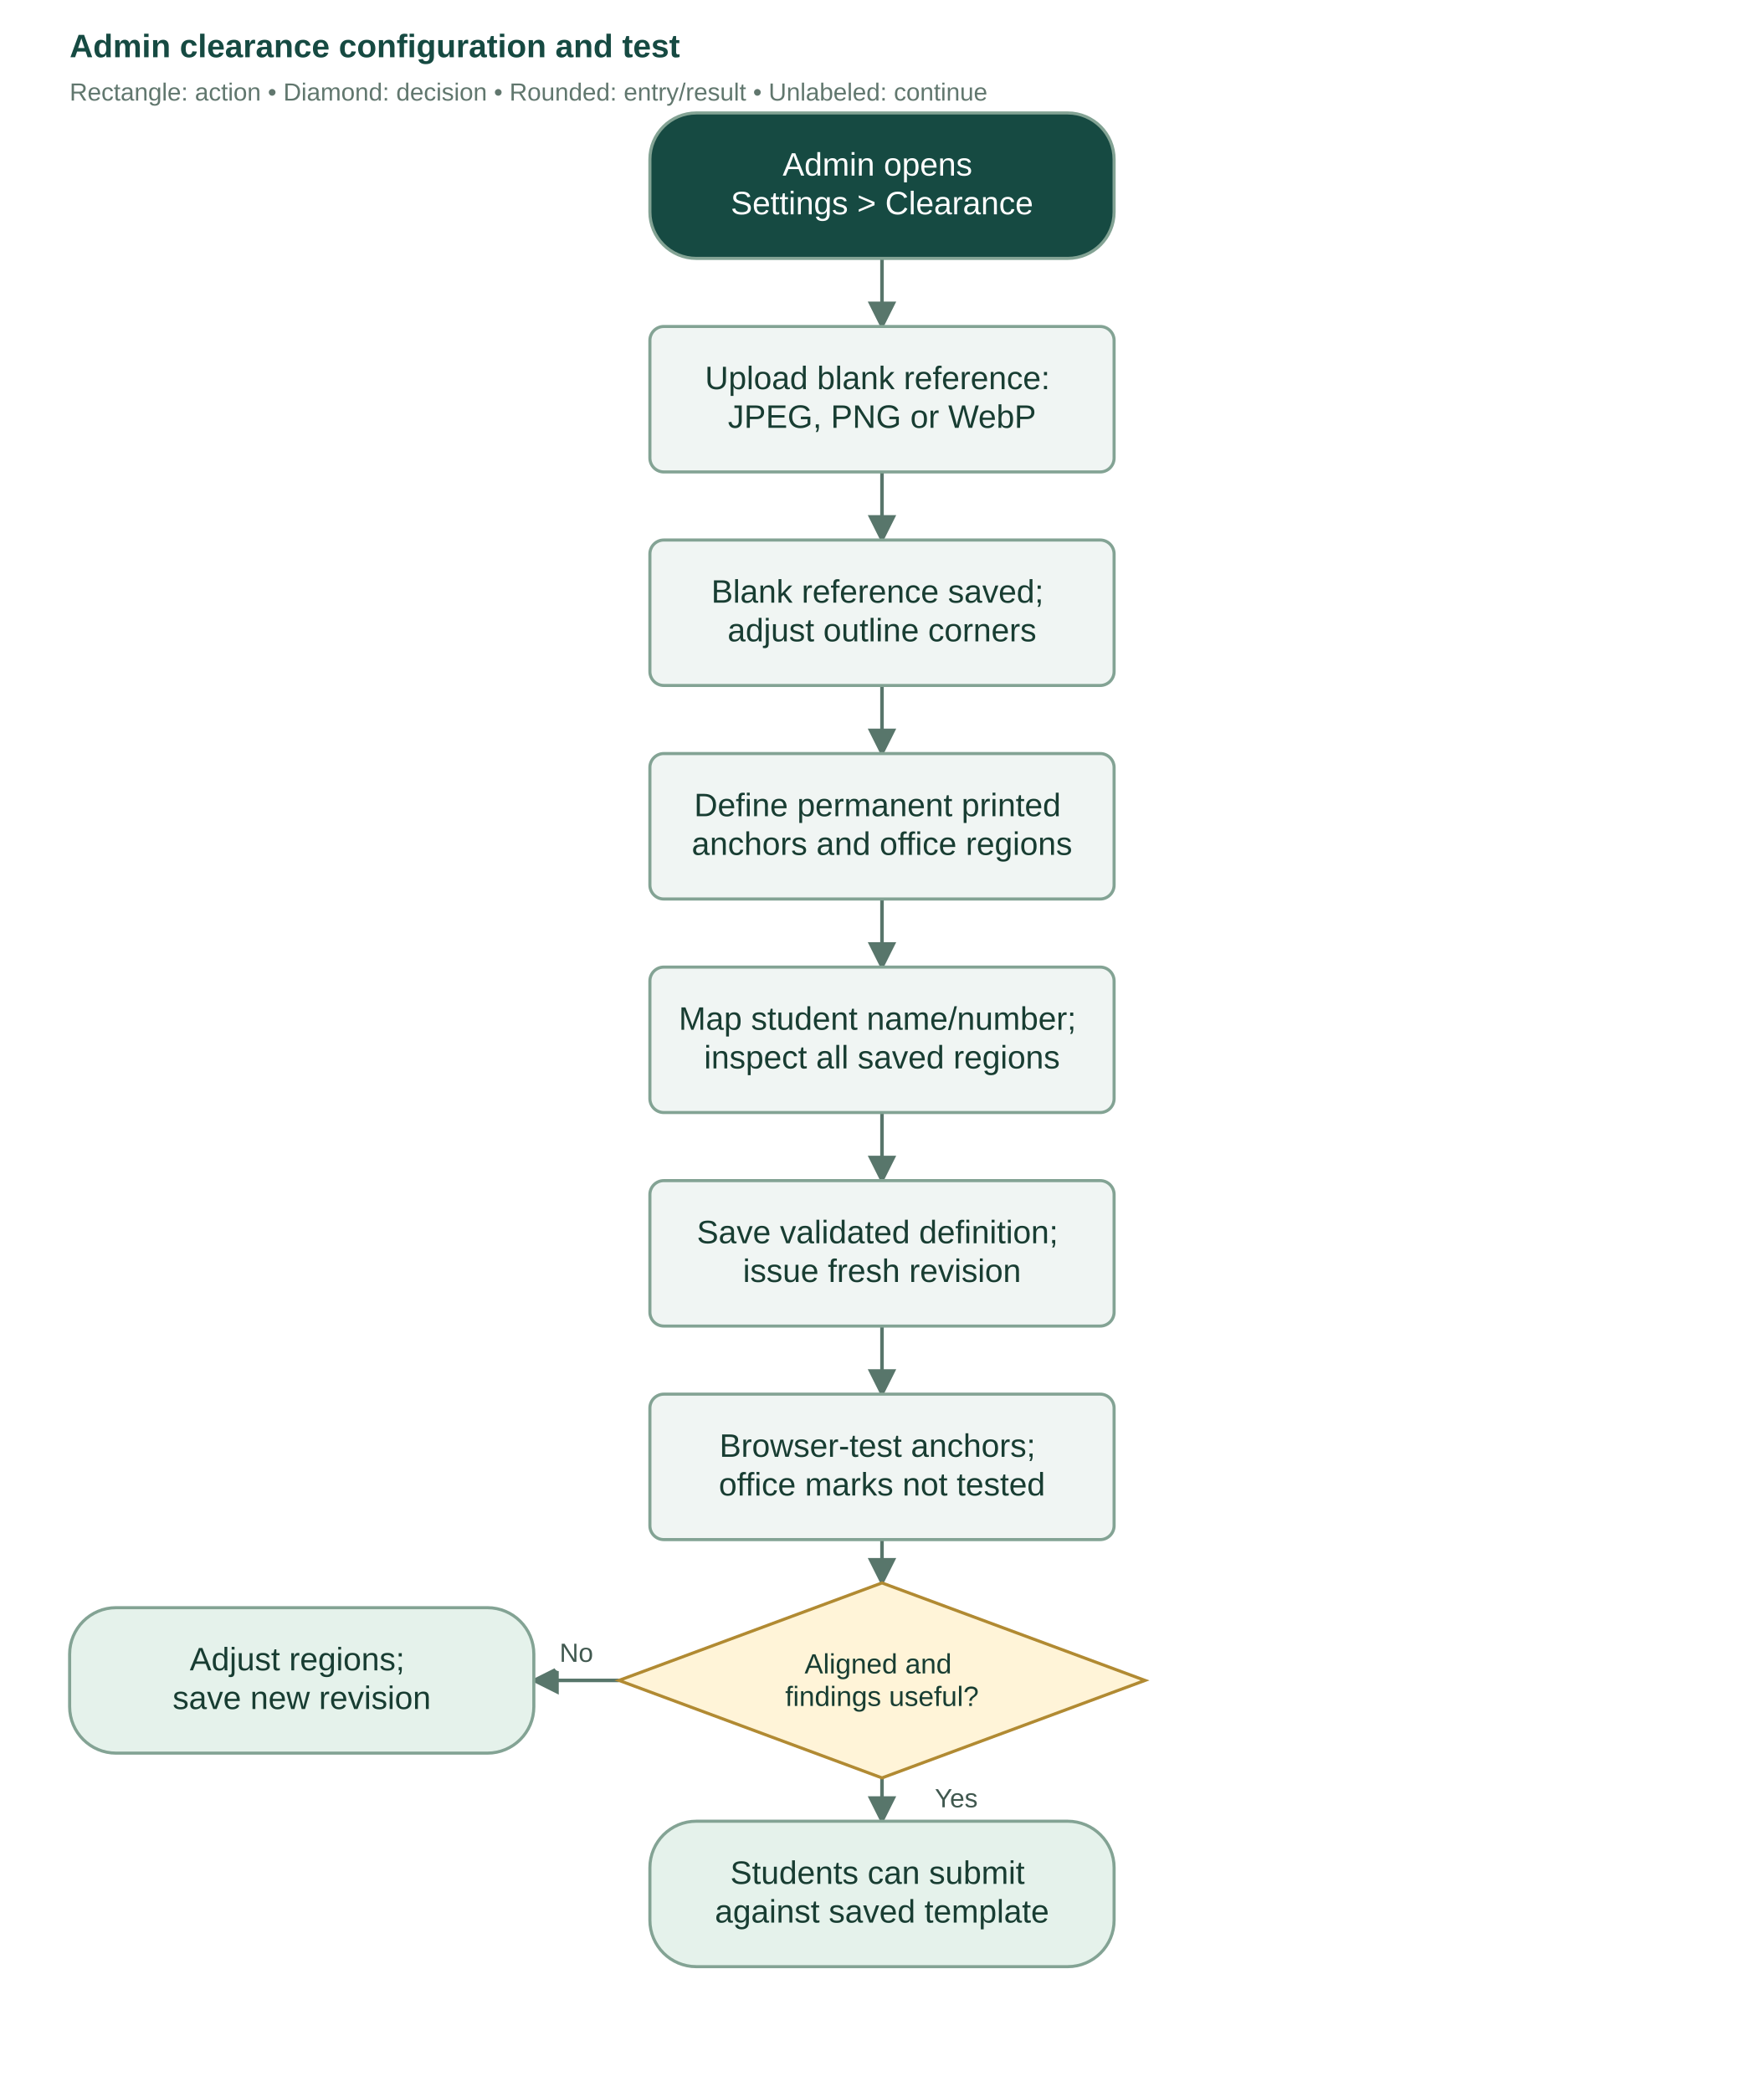
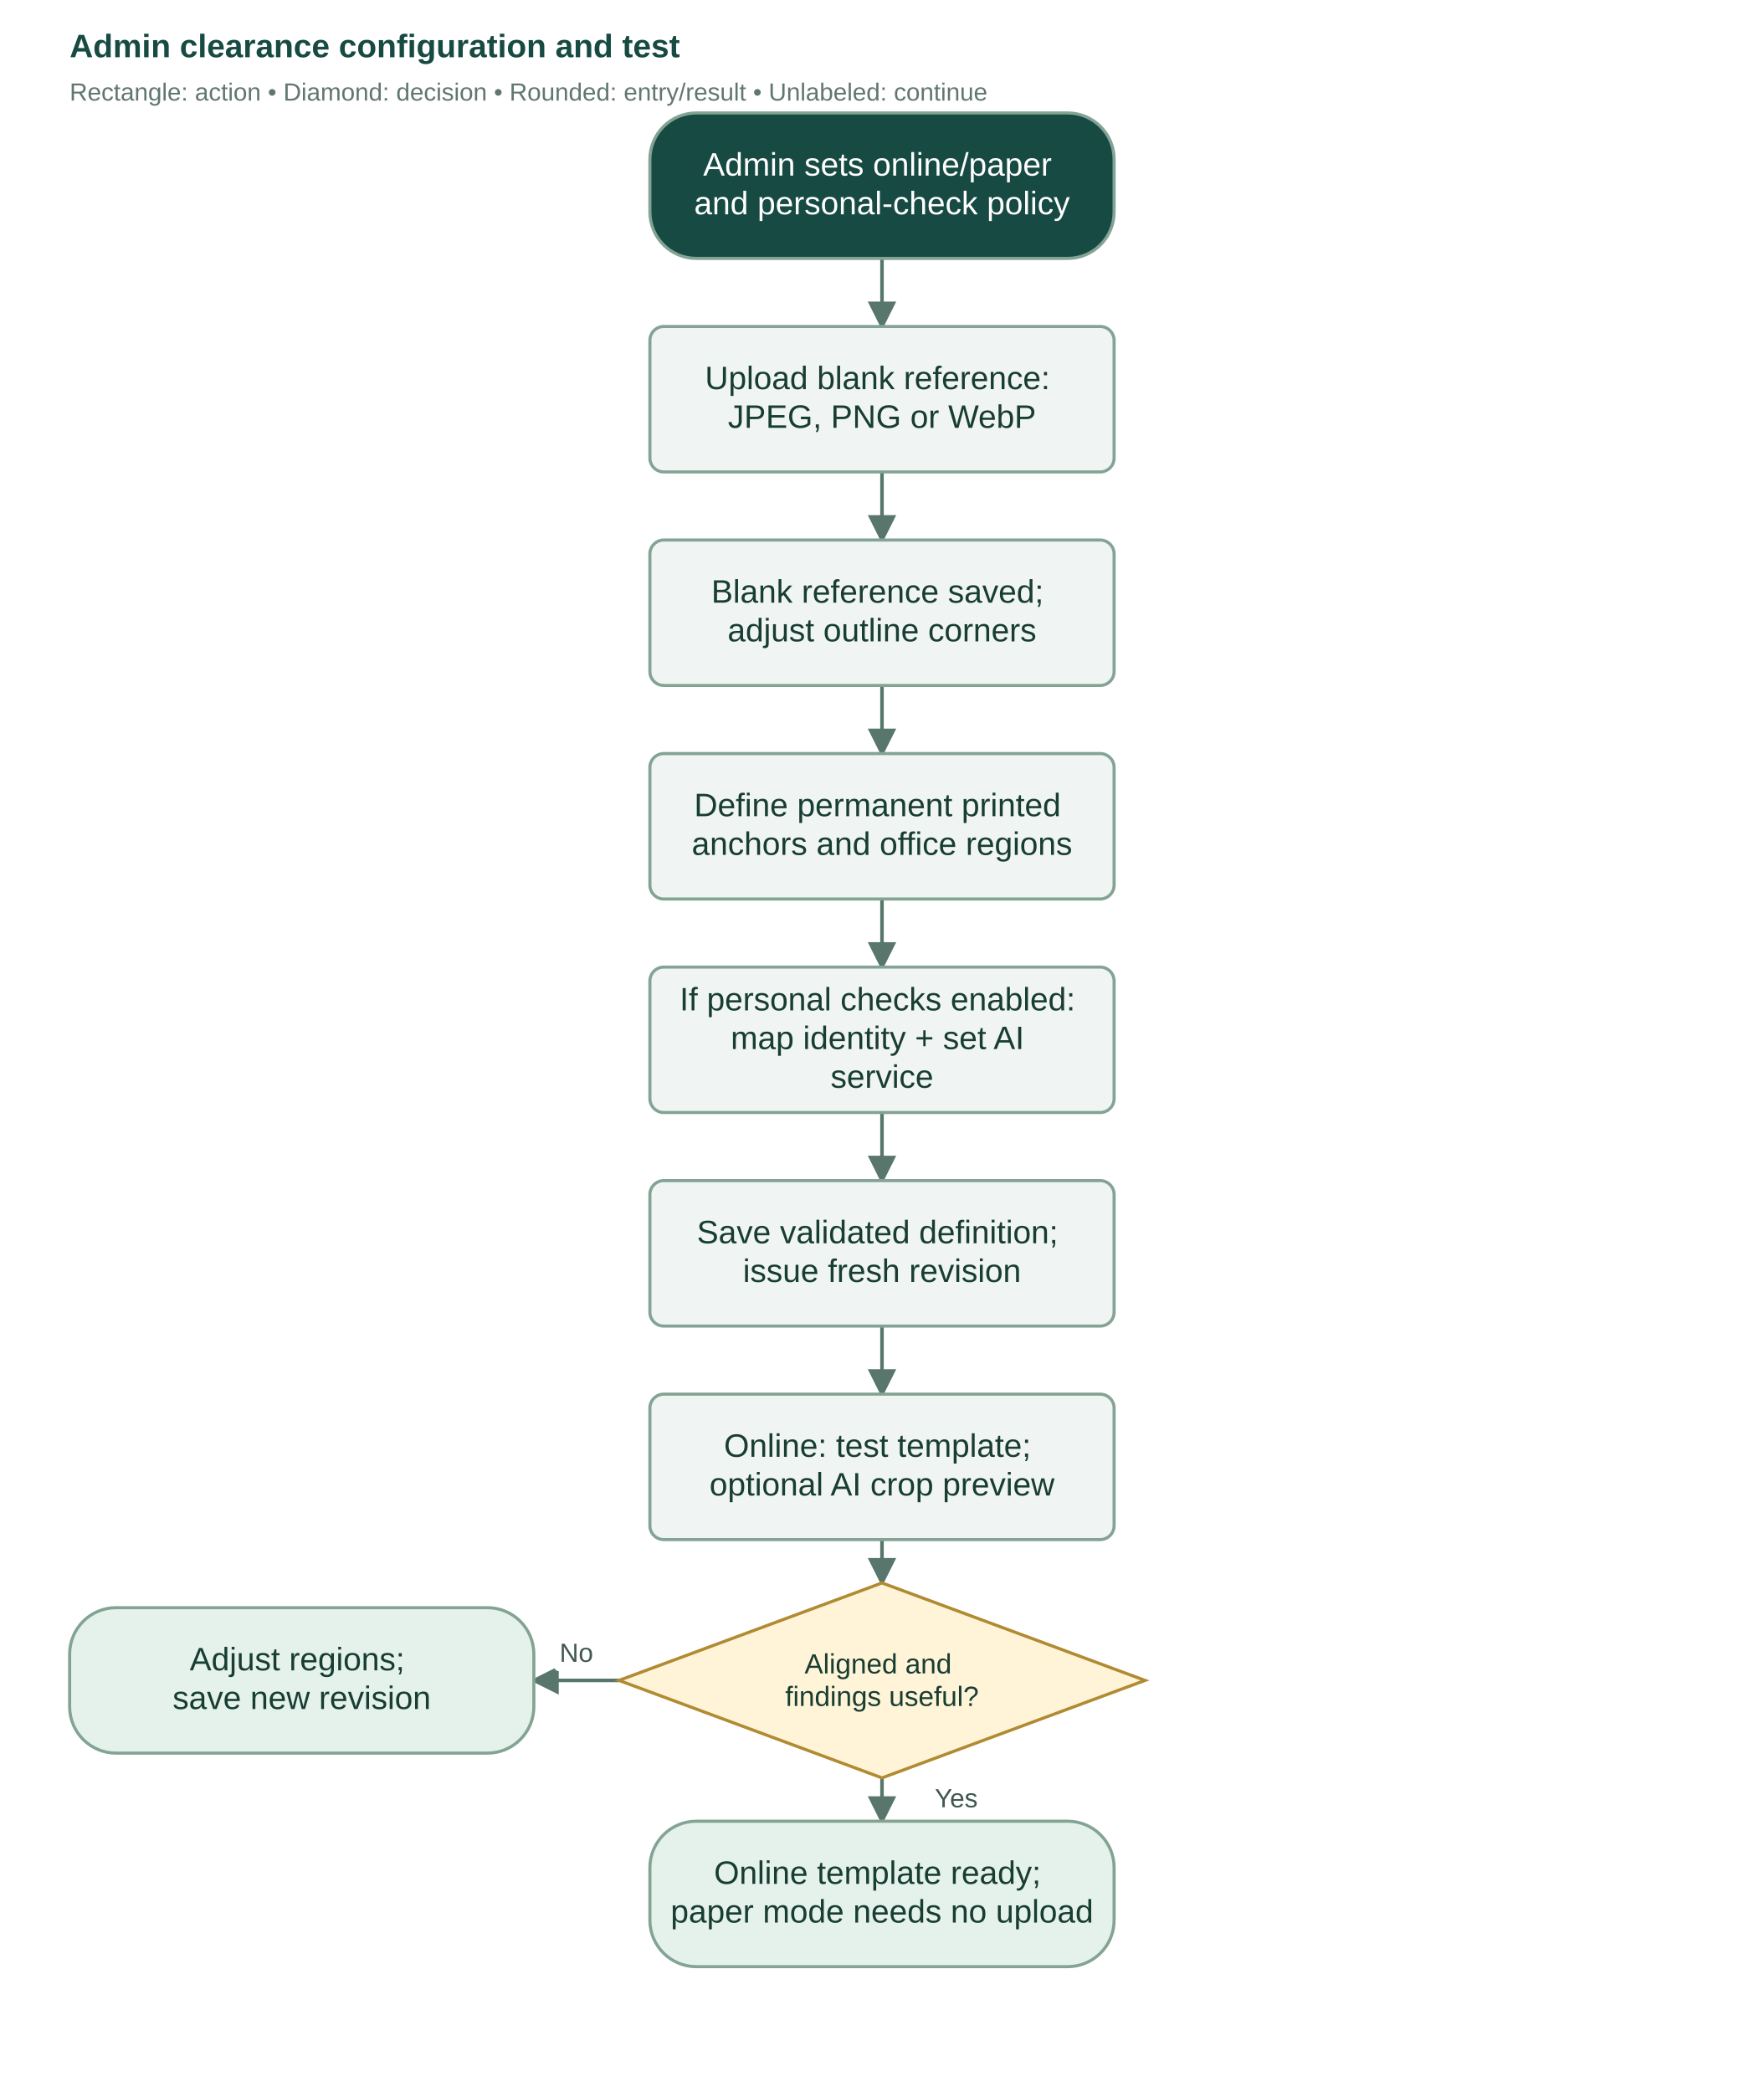
<svg xmlns="http://www.w3.org/2000/svg" width="1140" height="1352" viewBox="0 0 1140 1352">
  <rect width="100%" height="100%" fill="white" />
  <defs>
    <marker id="arrow" markerWidth="9" markerHeight="9" refX="7" refY="4" orient="auto">
      <path d="M0,0 L8,4 L0,8 z" fill="#58766b" />
    </marker>
  </defs>
  <text x="45" y="37" font-family="Arial" font-size="21" font-weight="bold" fill="#164a42">Admin clearance configuration and test</text>
  <text x="45" y="65" font-family="Arial" font-size="16" fill="#61776e">Rectangle: action  •  Diamond: decision  •  Rounded: entry/result  •  Unlabeled: continue</text>
  <polyline points="570,167 570,211" fill="none" stroke="#58766b" stroke-width="2.3" marker-end="url(#arrow)" />
  <polyline points="570,305 570,349" fill="none" stroke="#58766b" stroke-width="2.3" marker-end="url(#arrow)" />
  <polyline points="570,443 570,487" fill="none" stroke="#58766b" stroke-width="2.3" marker-end="url(#arrow)" />
  <polyline points="570,581 570,625" fill="none" stroke="#58766b" stroke-width="2.3" marker-end="url(#arrow)" />
  <polyline points="570,719 570,763" fill="none" stroke="#58766b" stroke-width="2.3" marker-end="url(#arrow)" />
  <polyline points="570,857 570,901" fill="none" stroke="#58766b" stroke-width="2.3" marker-end="url(#arrow)" />
  <polyline points="570,995 570,1023" fill="none" stroke="#58766b" stroke-width="2.3" marker-end="url(#arrow)" />
  <polyline points="400,1086 345,1086" fill="none" stroke="#58766b" stroke-width="2.3" marker-end="url(#arrow)" />
  <rect x="358.2" y="1057" width="28.6" height="23" rx="3" fill="white" />
  <text x="372.5" y="1074" text-anchor="middle" font-family="Arial" font-size="17" fill="#40584f">No</text>
  <polyline points="570,1149 570,1177" fill="none" stroke="#58766b" stroke-width="2.3" marker-end="url(#arrow)" />
  <rect x="599.05" y="1151" width="37.9" height="23" rx="3" fill="white" />
  <text x="618" y="1168" text-anchor="middle" font-family="Arial" font-size="17" fill="#40584f">Yes</text>
  <rect x="420" y="73" width="300" height="94" rx="30" fill="#164a42" stroke="#83a394" stroke-width="2" />
  <text x="570" y="113.5" text-anchor="middle" font-family="Arial" font-size="21" fill="white">
-     <tspan x="570" dy="0">Admin opens</tspan>
-     <tspan x="570" dy="25">Settings &gt; Clearance</tspan>
+     <tspan x="570" dy="0">Admin sets online/paper</tspan>
+     <tspan x="570" dy="25">and personal-check policy</tspan>
  </text>
  <rect x="420" y="211" width="300" height="94" rx="9" fill="#f0f5f3" stroke="#83a394" stroke-width="2" />
  <text x="570" y="251.5" text-anchor="middle" font-family="Arial" font-size="21" fill="#183d32">
    <tspan x="570" dy="0">Upload blank reference:</tspan>
    <tspan x="570" dy="25">JPEG, PNG or WebP</tspan>
  </text>
  <rect x="420" y="349" width="300" height="94" rx="9" fill="#f0f5f3" stroke="#83a394" stroke-width="2" />
  <text x="570" y="389.5" text-anchor="middle" font-family="Arial" font-size="21" fill="#183d32">
    <tspan x="570" dy="0">Blank reference saved;</tspan>
    <tspan x="570" dy="25">adjust outline corners</tspan>
  </text>
  <rect x="420" y="487" width="300" height="94" rx="9" fill="#f0f5f3" stroke="#83a394" stroke-width="2" />
  <text x="570" y="527.5" text-anchor="middle" font-family="Arial" font-size="21" fill="#183d32">
    <tspan x="570" dy="0">Define permanent printed</tspan>
    <tspan x="570" dy="25">anchors and office regions</tspan>
  </text>
  <rect x="420" y="625" width="300" height="94" rx="9" fill="#f0f5f3" stroke="#83a394" stroke-width="2" />
-   <text x="570" y="665.5" text-anchor="middle" font-family="Arial" font-size="21" fill="#183d32">
-     <tspan x="570" dy="0">Map student name/number;</tspan>
-     <tspan x="570" dy="25">inspect all saved regions</tspan>
+   <text x="570" y="653" text-anchor="middle" font-family="Arial" font-size="21" fill="#183d32">
+     <tspan x="570" dy="0">If personal checks enabled:</tspan>
+     <tspan x="570" dy="25">map identity + set AI</tspan>
+     <tspan x="570" dy="25">service</tspan>
  </text>
  <rect x="420" y="763" width="300" height="94" rx="9" fill="#f0f5f3" stroke="#83a394" stroke-width="2" />
  <text x="570" y="803.5" text-anchor="middle" font-family="Arial" font-size="21" fill="#183d32">
    <tspan x="570" dy="0">Save validated definition;</tspan>
    <tspan x="570" dy="25">issue fresh revision</tspan>
  </text>
  <rect x="420" y="901" width="300" height="94" rx="9" fill="#f0f5f3" stroke="#83a394" stroke-width="2" />
  <text x="570" y="941.5" text-anchor="middle" font-family="Arial" font-size="21" fill="#183d32">
-     <tspan x="570" dy="0">Browser-test anchors;</tspan>
-     <tspan x="570" dy="25">office marks not tested</tspan>
+     <tspan x="570" dy="0">Online: test template;</tspan>
+     <tspan x="570" dy="25">optional AI crop preview</tspan>
  </text>
  <polygon points="570,1023 740,1086 570,1149 400,1086" fill="#fff4d8" stroke="#b18a32" stroke-width="2" />
  <text x="570" y="1081.5" text-anchor="middle" font-family="Arial" font-size="18" fill="#183d32">
    <tspan x="570" dy="0">Aligned and</tspan>
    <tspan x="570" dy="21">findings useful?</tspan>
  </text>
  <rect x="45" y="1039" width="300" height="94" rx="30" fill="#e5f2eb" stroke="#83a394" stroke-width="2" />
  <text x="195" y="1079.5" text-anchor="middle" font-family="Arial" font-size="21" fill="#183d32">
    <tspan x="195" dy="0">Adjust regions;</tspan>
    <tspan x="195" dy="25">save new revision</tspan>
  </text>
  <rect x="420" y="1177" width="300" height="94" rx="30" fill="#e5f2eb" stroke="#83a394" stroke-width="2" />
  <text x="570" y="1217.5" text-anchor="middle" font-family="Arial" font-size="21" fill="#183d32">
-     <tspan x="570" dy="0">Students can submit</tspan>
-     <tspan x="570" dy="25">against saved template</tspan>
+     <tspan x="570" dy="0">Online template ready;</tspan>
+     <tspan x="570" dy="25">paper mode needs no upload</tspan>
  </text>
</svg>
